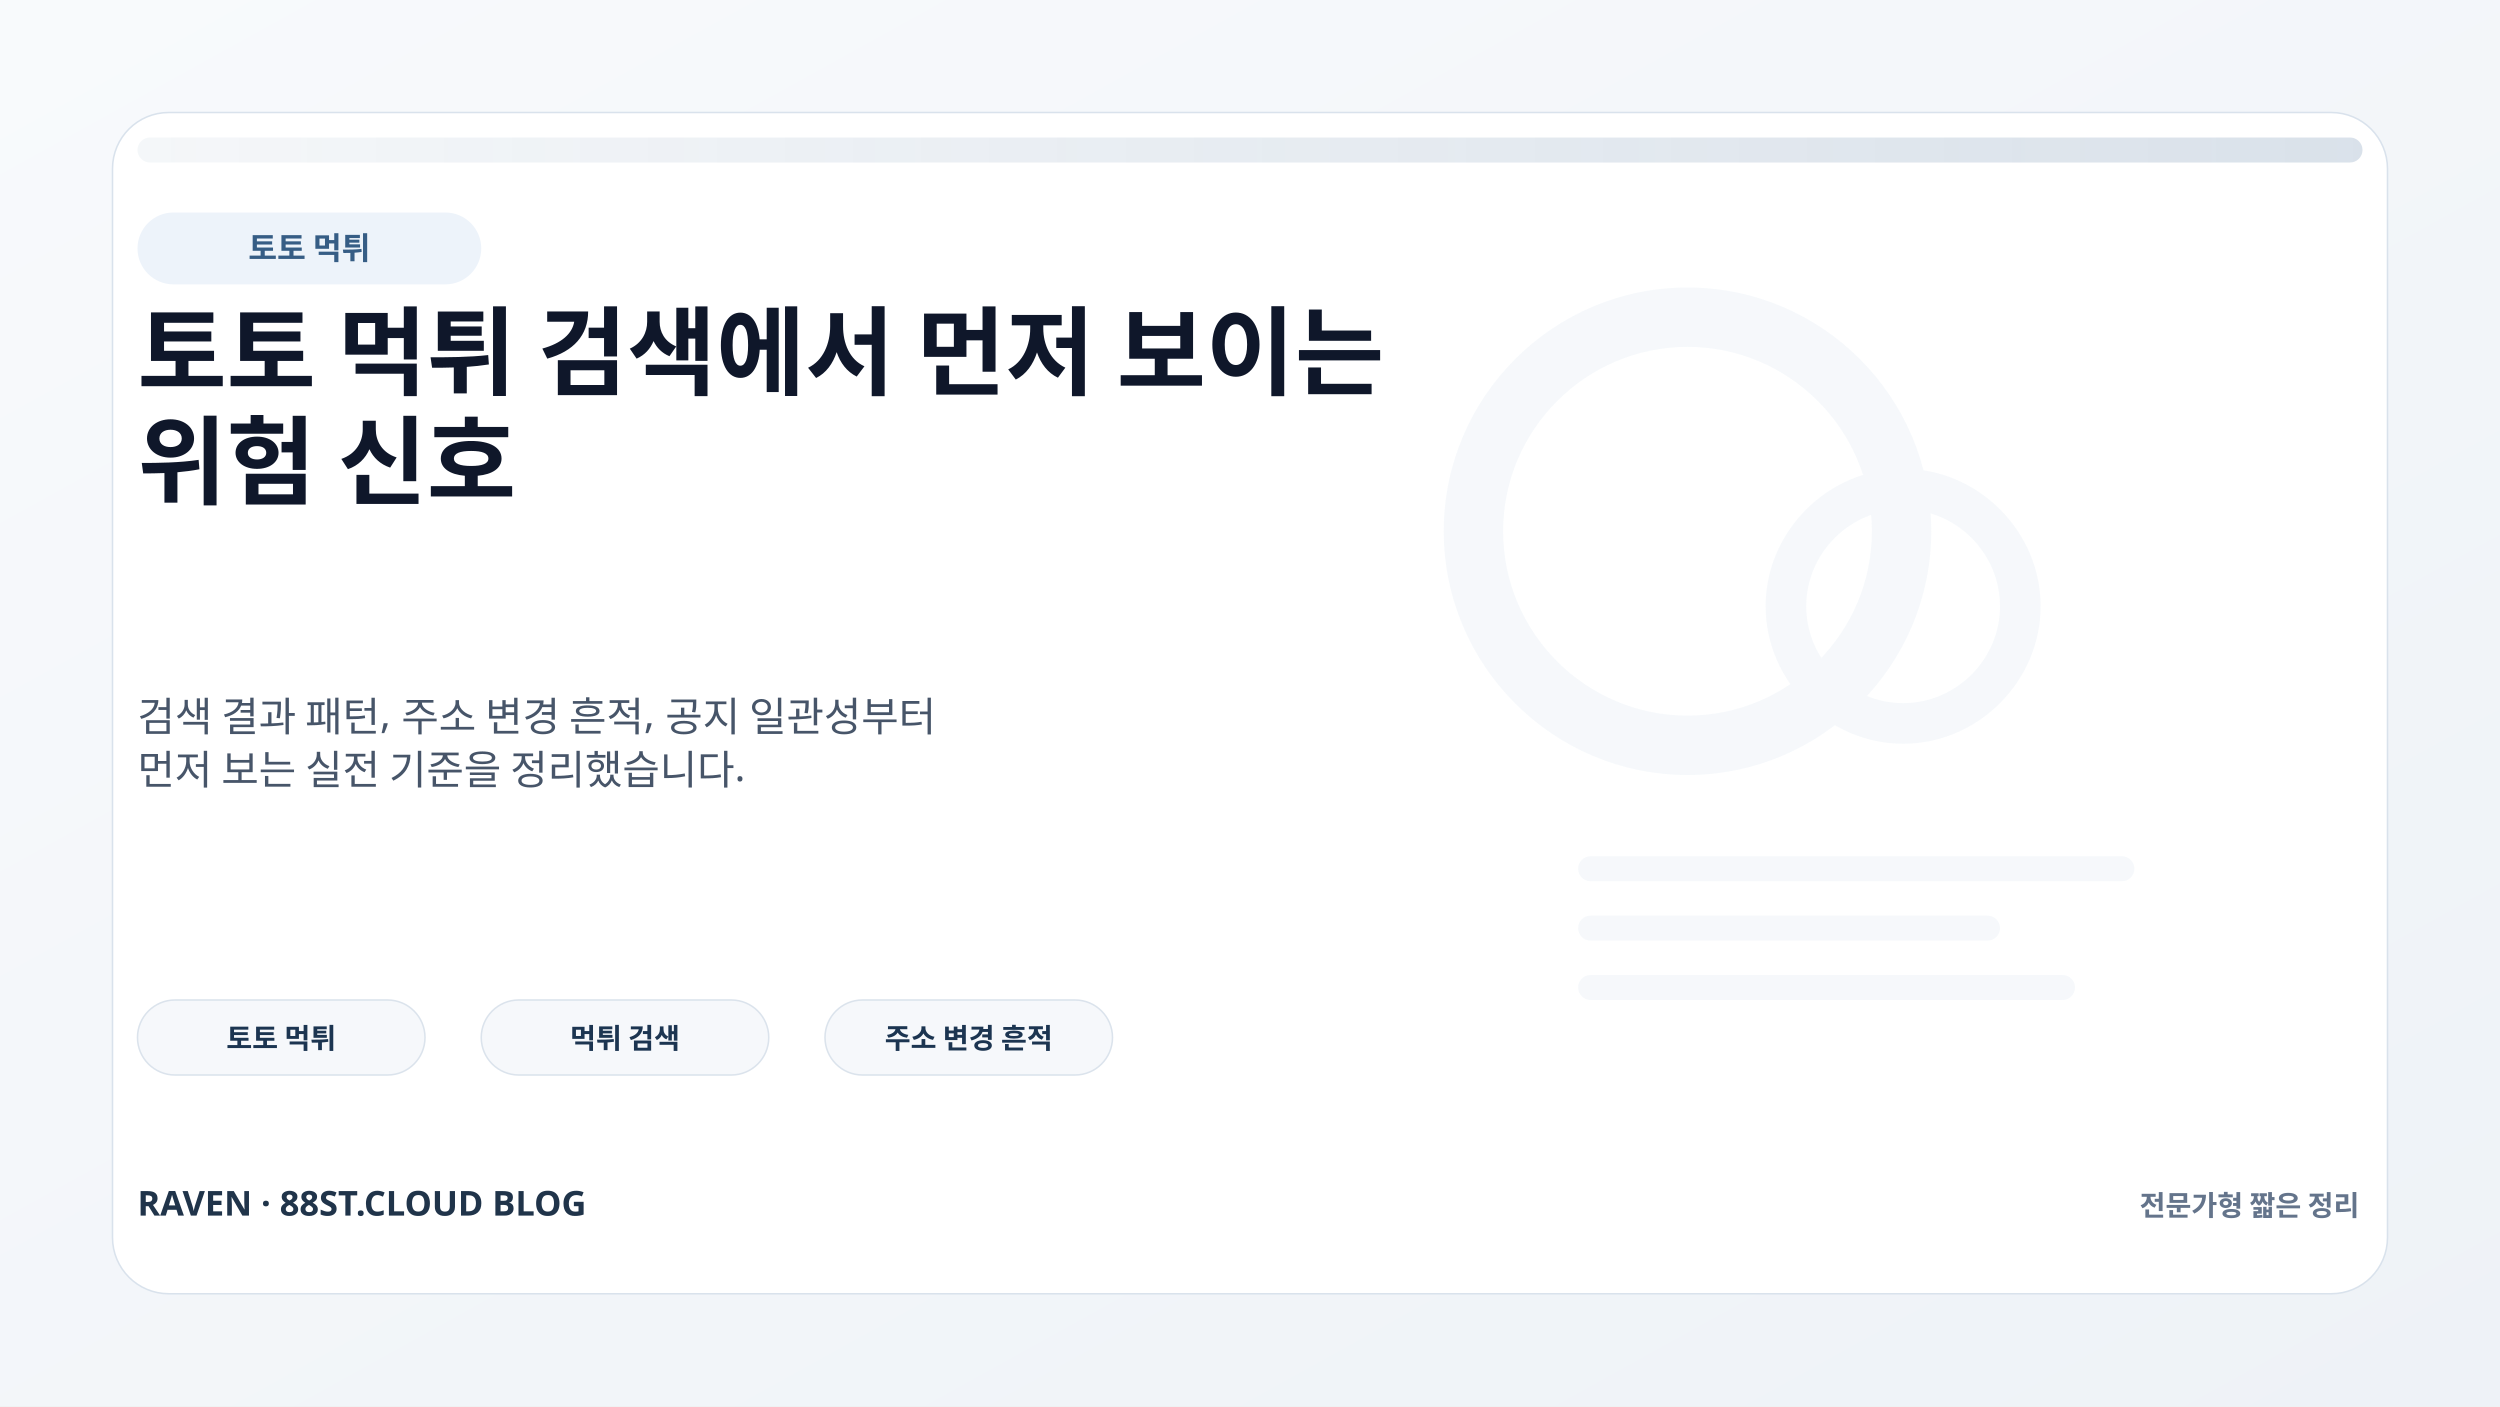
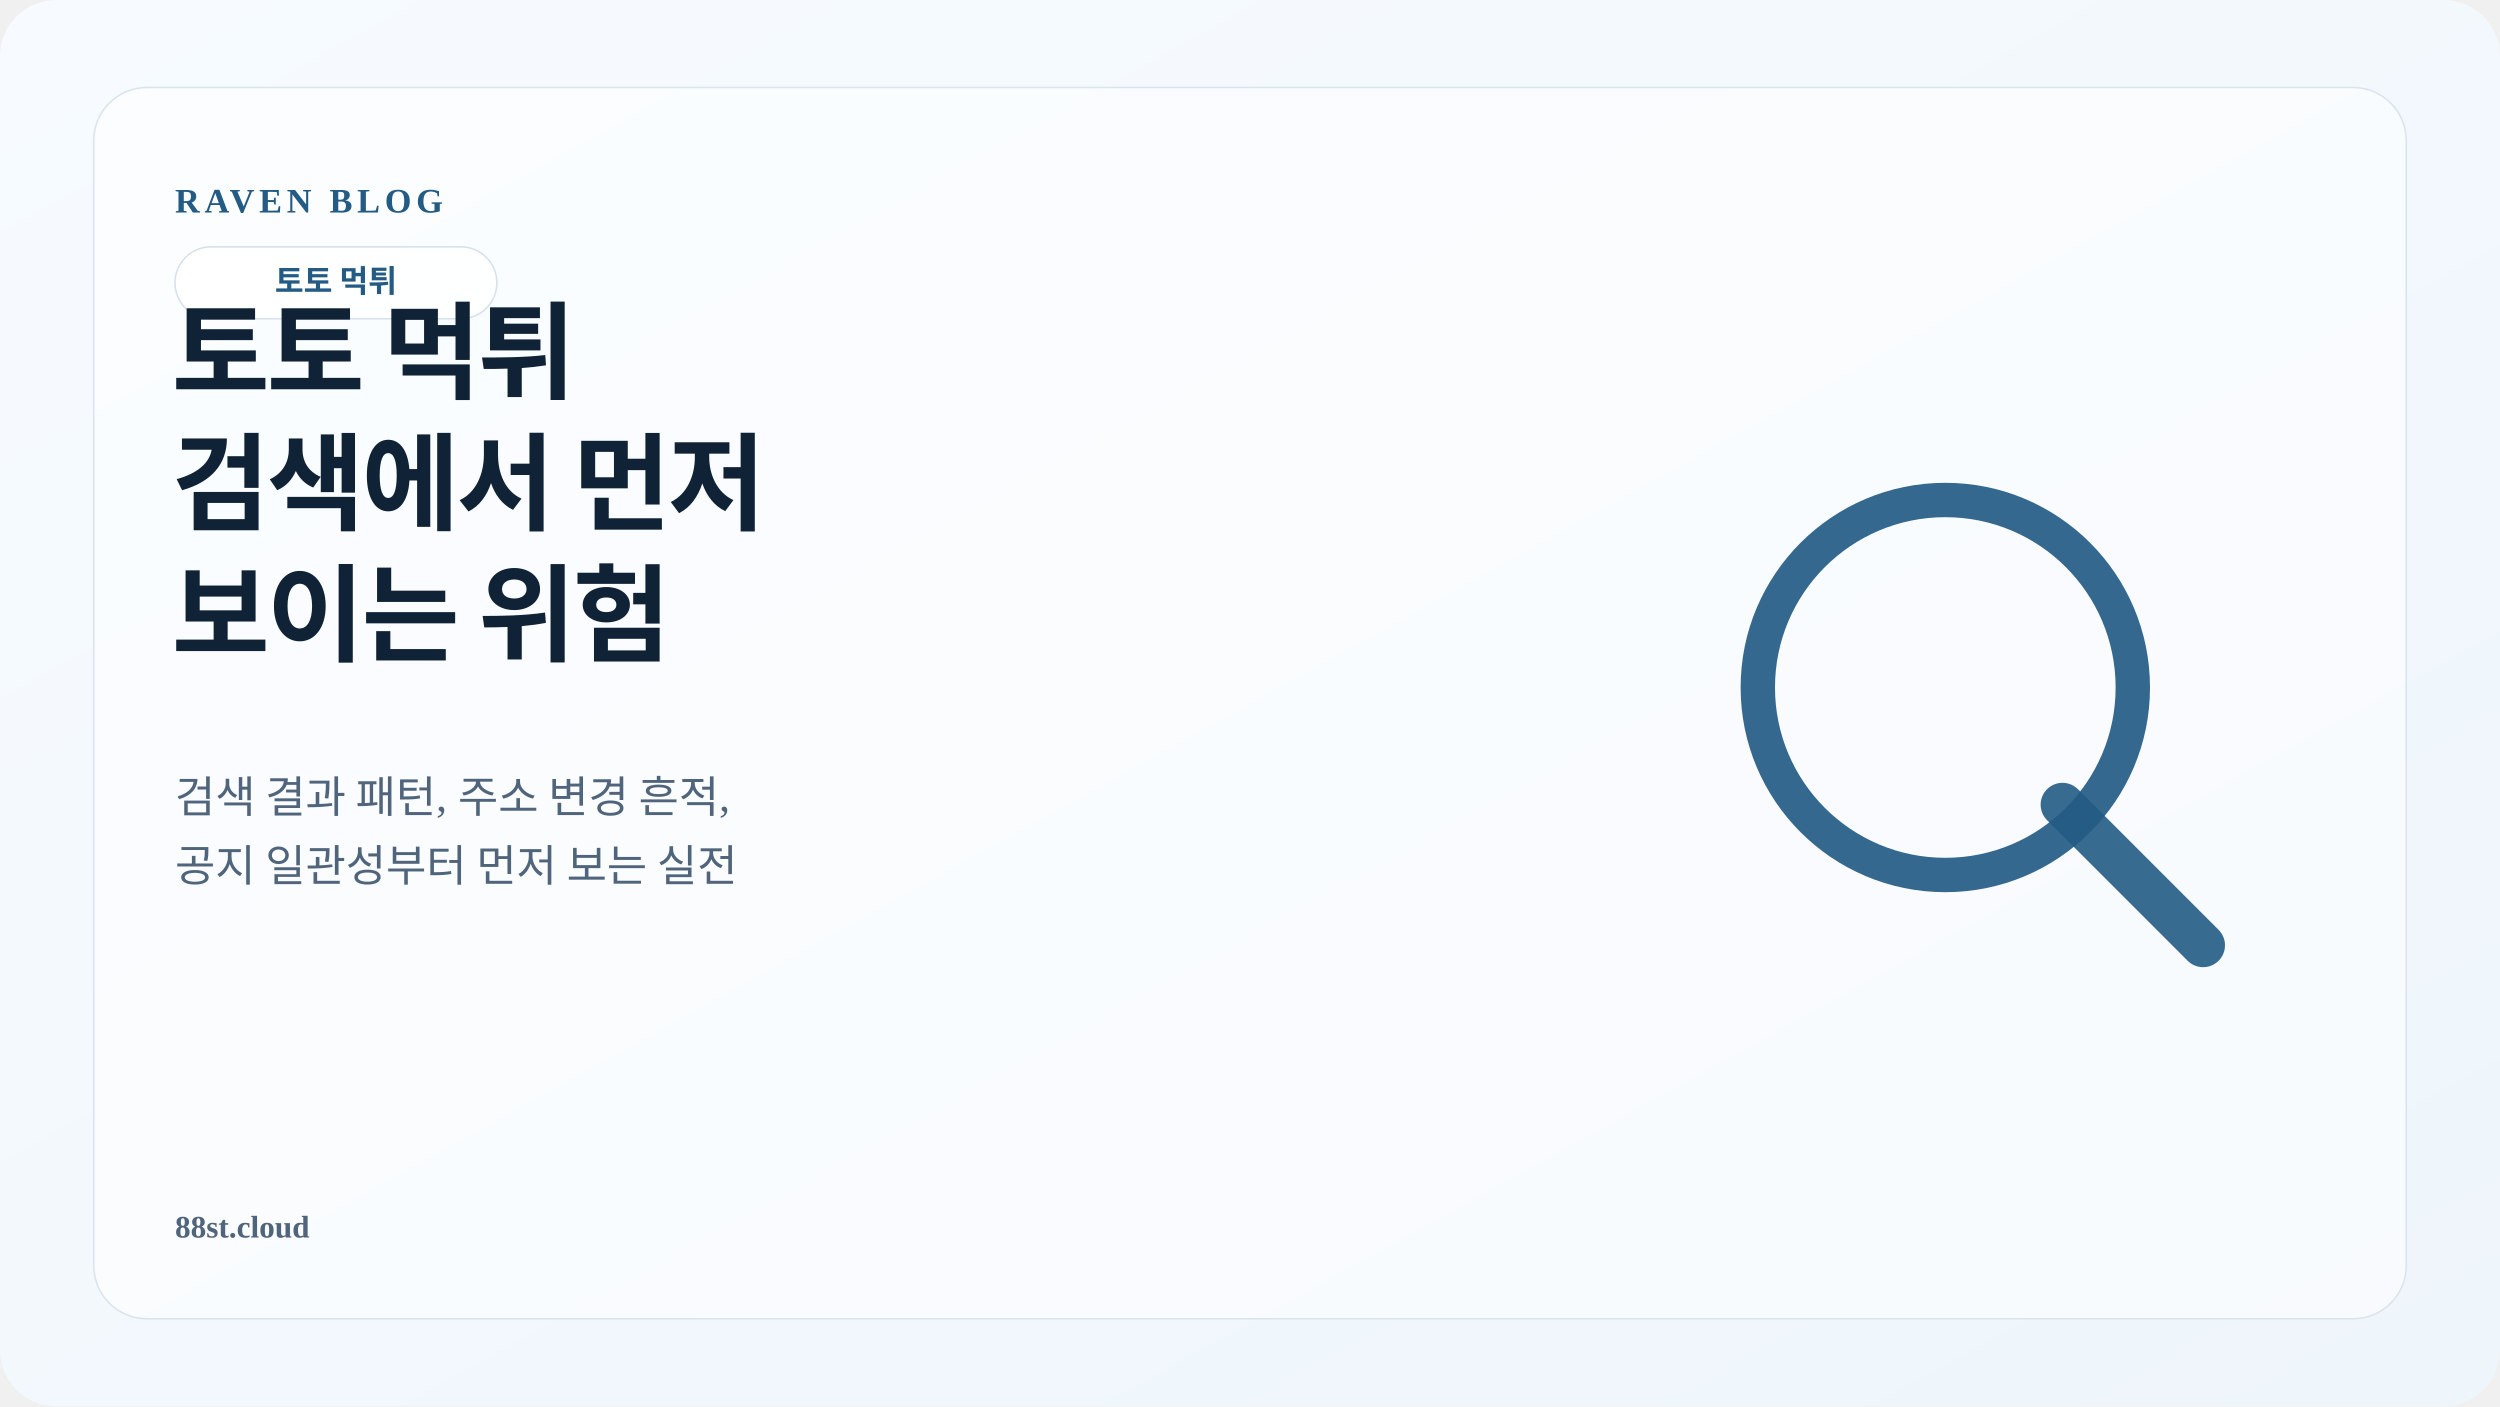
- <svg xmlns="http://www.w3.org/2000/svg" width="1600" height="900" viewBox="0 0 1600 900" role="img" aria-labelledby="t d">
+ <svg xmlns="http://www.w3.org/2000/svg" width="1600" height="900" viewBox="0 0 1600 900">
  <defs>
    <linearGradient id="bg" x1="0" y1="0" x2="1" y2="1">
-       <stop offset="0%" stop-color="#f8fafc" />
-       <stop offset="100%" stop-color="#eef2f7" />
-     </linearGradient>
-     <linearGradient id="line" x1="0" y1="0" x2="1" y2="0">
-       <stop offset="0%" stop-color="#2f5b8a" stop-opacity="0.05" />
-       <stop offset="100%" stop-color="#2f5b8a" stop-opacity="0.18" />
+       <stop offset="0%" stop-color="#f7fbff" />
+       <stop offset="100%" stop-color="#eef5fb" />
    </linearGradient>
  </defs>
-   <rect width="1600" height="900" fill="url(#bg)" />
-   <rect x="72" y="72" width="1456" height="756" rx="36" fill="#ffffff" stroke="#d9e2ec" />
-   <rect x="88" y="88" width="1424" height="16" rx="8" fill="url(#line)" />
-   <g opacity="0.55">
-     <path d="M1080 184c86 0 156 70 156 156s-70 156-156 156-156-70-156-156 70-156 156-156Zm0 38c-65 0-118 53-118 118s53 118 118 118 118-53 118-118-53-118-118-118Z" fill="#eef3f8" />
-     <path d="M1218 300c48 0 88 40 88 88s-40 88-88 88-88-40-88-88 40-88 88-88Zm0 26c-34 0-62 28-62 62s28 62 62 62 62-28 62-62-28-62-62-62Z" fill="#eef3f8" />
-     <rect x="1010" y="548" width="356" height="16" rx="8" fill="#eef3f8" />
-     <rect x="1010" y="586" width="270" height="16" rx="8" fill="#eef3f8" />
-     <rect x="1010" y="624" width="318" height="16" rx="8" fill="#eef3f8" />
-   </g>
-   <g>
-     <rect x="88" y="136" width="220" height="46" rx="23" fill="#edf3fa" />
-     <text x="198" y="166" text-anchor="middle" font-family="Pretendard, Apple SD Gothic Neo, Noto Sans KR, sans-serif" font-size="20" font-weight="700" fill="#365d85">토토 먹튀</text>
-   </g>
-   <text font-family="Pretendard, Apple SD Gothic Neo, Noto Sans KR, sans-serif" font-size="62" font-weight="800" fill="#0f172a">
-     <tspan x="88" y="248">토토 먹튀 검색에서 먼저 보이는</tspan>
-     <tspan x="88" y="318">위험 신호</tspan>
-   </text>
-   <text font-family="Pretendard, Apple SD Gothic Neo, Noto Sans KR, sans-serif" font-size="26" font-weight="500" fill="#475569">
-     <tspan x="88" y="468">검색 결과 패턴, 주소 변경 흔적, 공지 일관성부터</tspan>
-     <tspan x="88" y="502">먼저 보는 실전 기준을 정리했습니다.</tspan>
-   </text>
-   <g transform="translate(88,640)">
-     <rect width="184" height="48" rx="24" fill="#f6f8fb" stroke="#dbe3ec" />
-     <text x="92" y="31" text-anchor="middle" font-family="Pretendard, Apple SD Gothic Neo, Noto Sans KR, sans-serif" font-size="18" font-weight="600" fill="#1c3551">토토 먹튀</text>
-   </g>
-   <g transform="translate(308,640)">
-     <rect width="184" height="48" rx="24" fill="#f6f8fb" stroke="#dbe3ec" />
-     <text x="92" y="31" text-anchor="middle" font-family="Pretendard, Apple SD Gothic Neo, Noto Sans KR, sans-serif" font-size="18" font-weight="600" fill="#1c3551">먹튀 검색</text>
-   </g>
-   <g transform="translate(528,640)">
-     <rect width="184" height="48" rx="24" fill="#f6f8fb" stroke="#dbe3ec" />
-     <text x="92" y="31" text-anchor="middle" font-family="Pretendard, Apple SD Gothic Neo, Noto Sans KR, sans-serif" font-size="18" font-weight="600" fill="#1c3551">주소 변경 흔적</text>
-   </g>
-   <text x="88" y="778" font-family="Pretendard, Apple SD Gothic Neo, Noto Sans KR, sans-serif" font-size="22" font-weight="700" fill="#20344a">RAVEN · 88ST.CLOUD BLOG</text>
-   <text x="1510" y="778" text-anchor="end" font-family="Pretendard, Apple SD Gothic Neo, Noto Sans KR, sans-serif" font-size="18" font-weight="600" fill="#64748b">전문가형 짧은 정리</text>
+   <rect width="1600" height="900" rx="36" fill="url(#bg)" />
+   <rect x="60" y="56" width="1480" height="788" rx="34" fill="rgba(255,255,255,0.55)" stroke="#dbe4ed" />
+   <text x="112" y="136" font-size="22" font-weight="800" fill="#245b84" letter-spacing="3">RAVEN BLOG</text>
+   <rect x="112" y="158" width="206" height="46" rx="23" fill="white" fill-opacity="0.88" stroke="#d7e1eb" />
+   <text x="215" y="187" text-anchor="middle" font-size="20" font-weight="700" fill="#245b84">토토 먹튀</text>
+   <text x="110" y="250" font-size="68" font-weight="800" fill="#102236" letter-spacing="-1.8">토토 먹튀</text>
+   <text x="110" y="334" font-size="68" font-weight="800" fill="#102236" letter-spacing="-1.8">검색에서 먼저</text>
+   <text x="110" y="418" font-size="68" font-weight="800" fill="#102236" letter-spacing="-1.8">보이는 위험</text>
+   <text x="112" y="520" font-size="28" font-weight="500" fill="#50657b">검색 결과 패턴, 주소 변경 흔적,</text>
+   <text x="112" y="564" font-size="28" font-weight="500" fill="#50657b">공지 일관성부터 먼저 보는 실전</text>
+   <text x="112" y="792" font-size="20" font-weight="700" fill="#50657b">88st.cloud</text>
+   <circle cx="1245" cy="440" r="120" fill="none" stroke="#245b84" stroke-width="22" opacity="0.92" />
+   <path d="M1320 515 L1410 605" stroke="#245b84" stroke-width="28" stroke-linecap="round" opacity="0.9" />
</svg>
